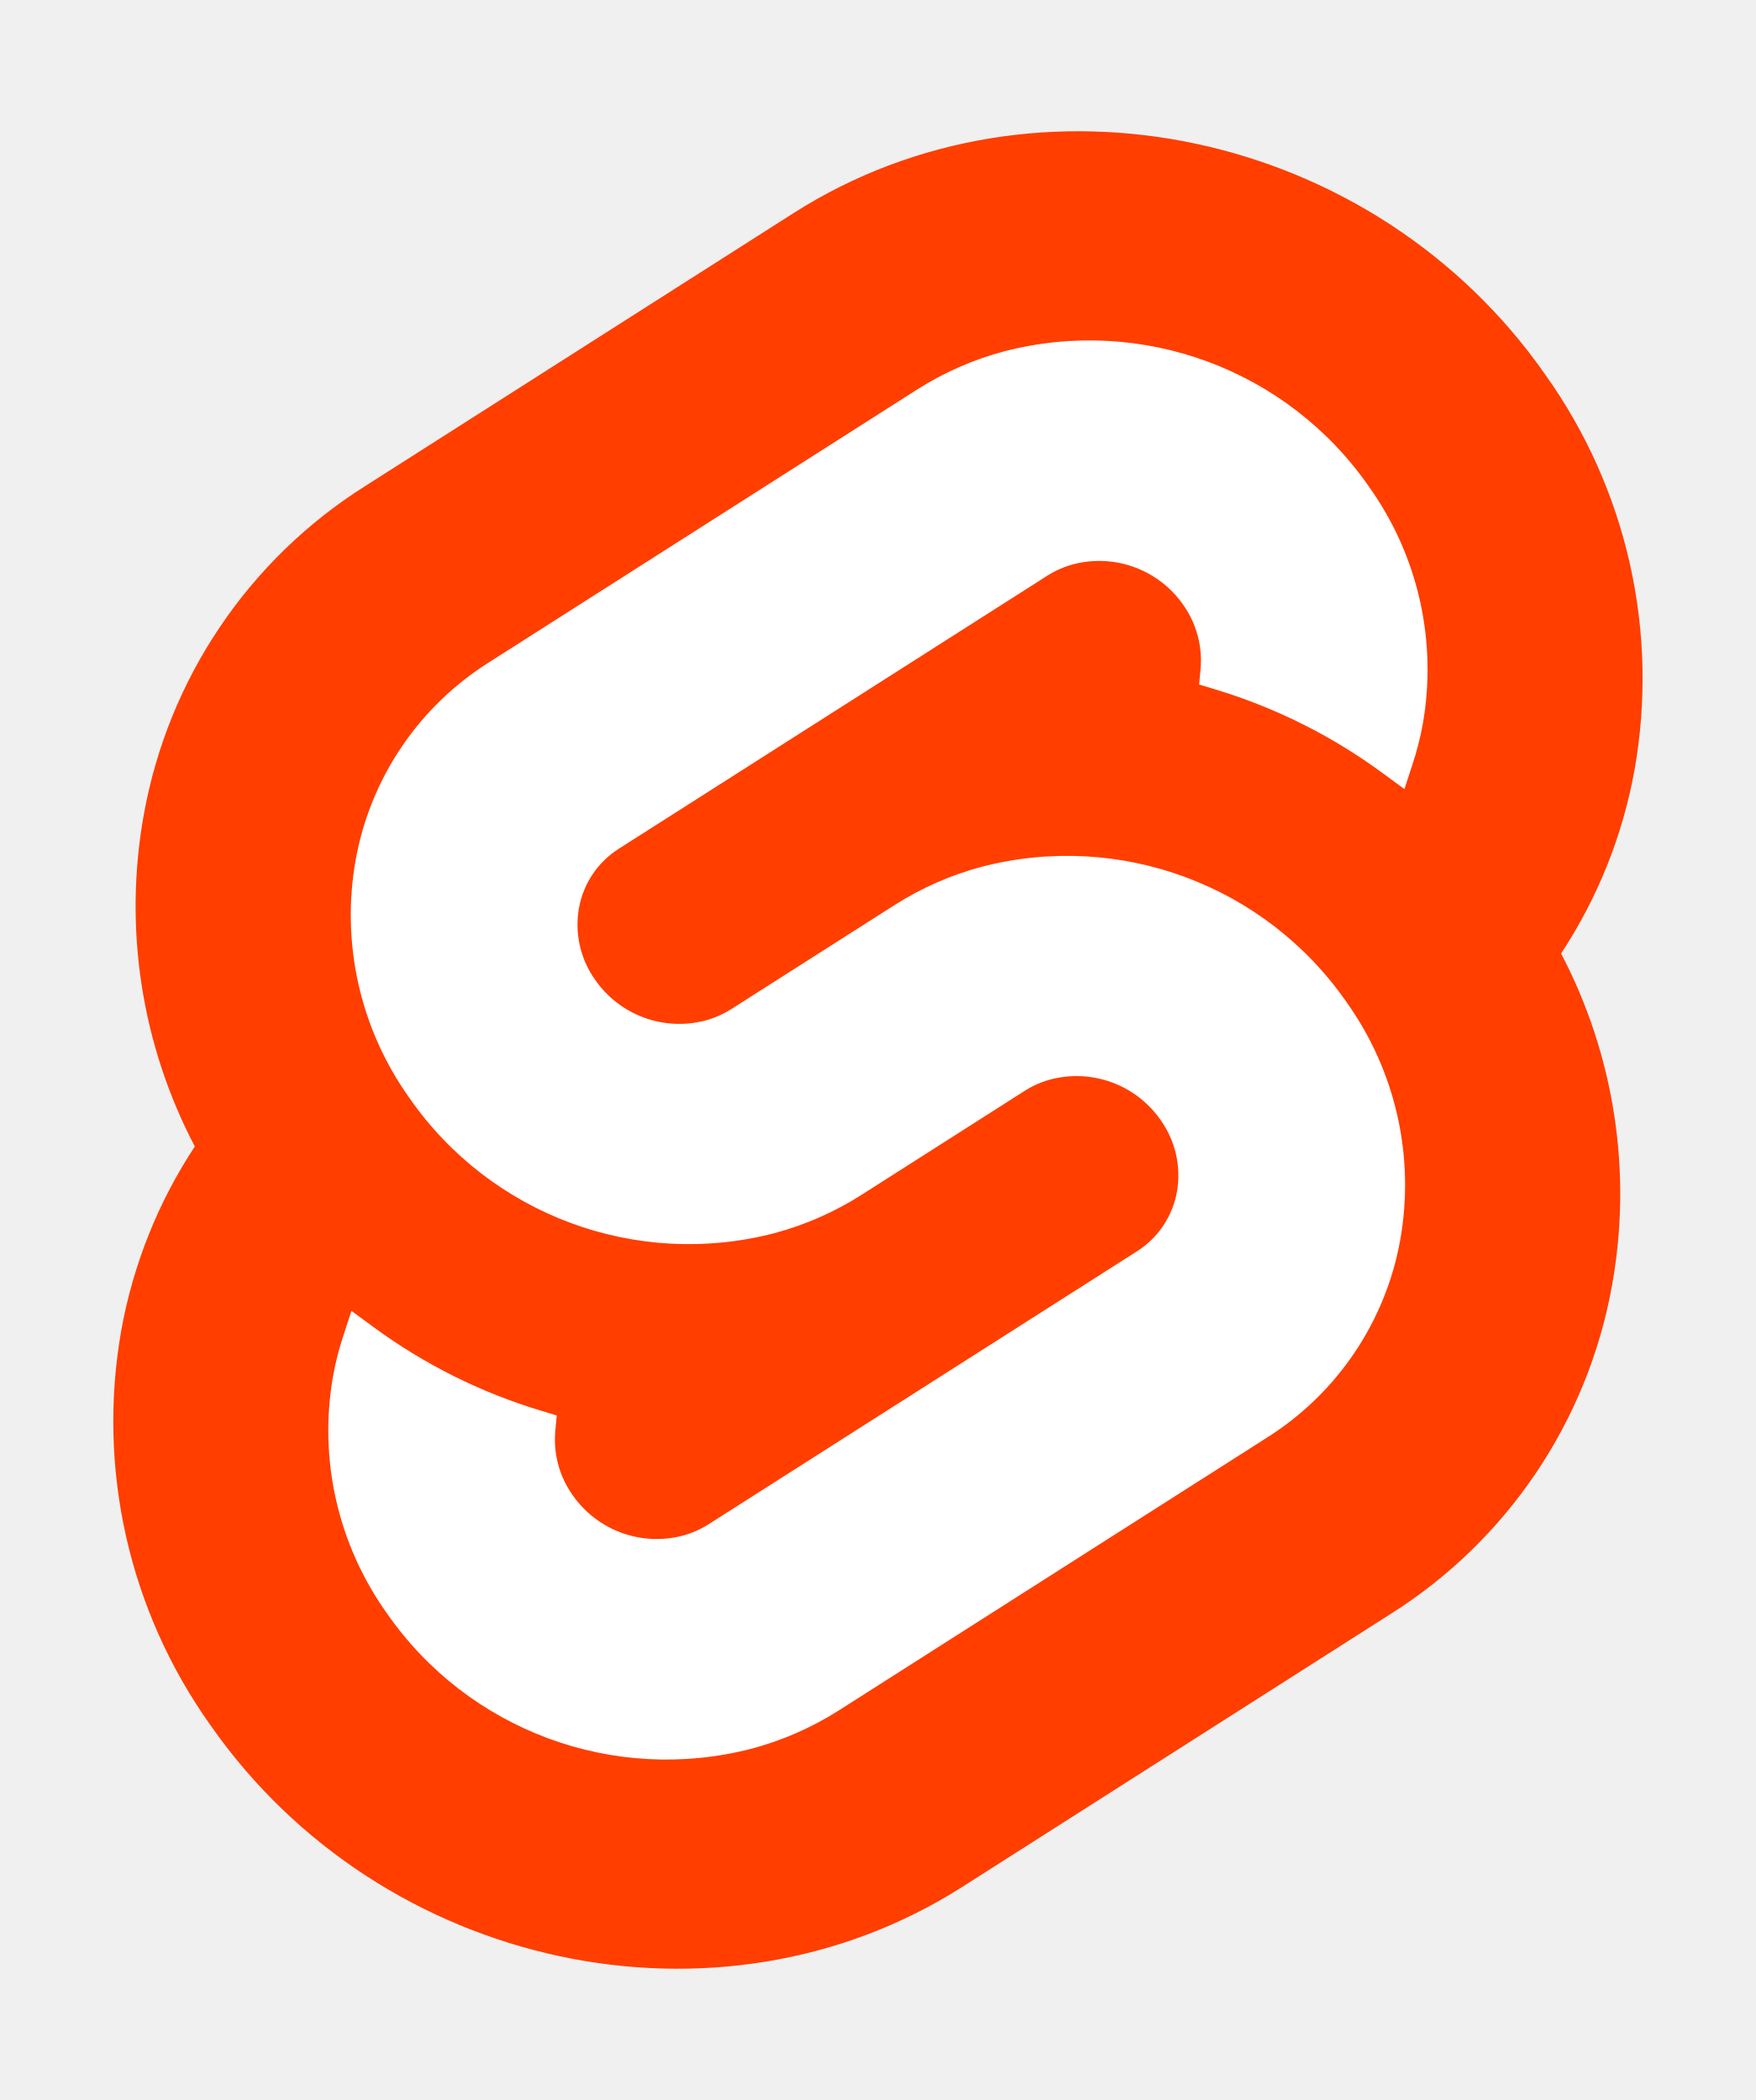
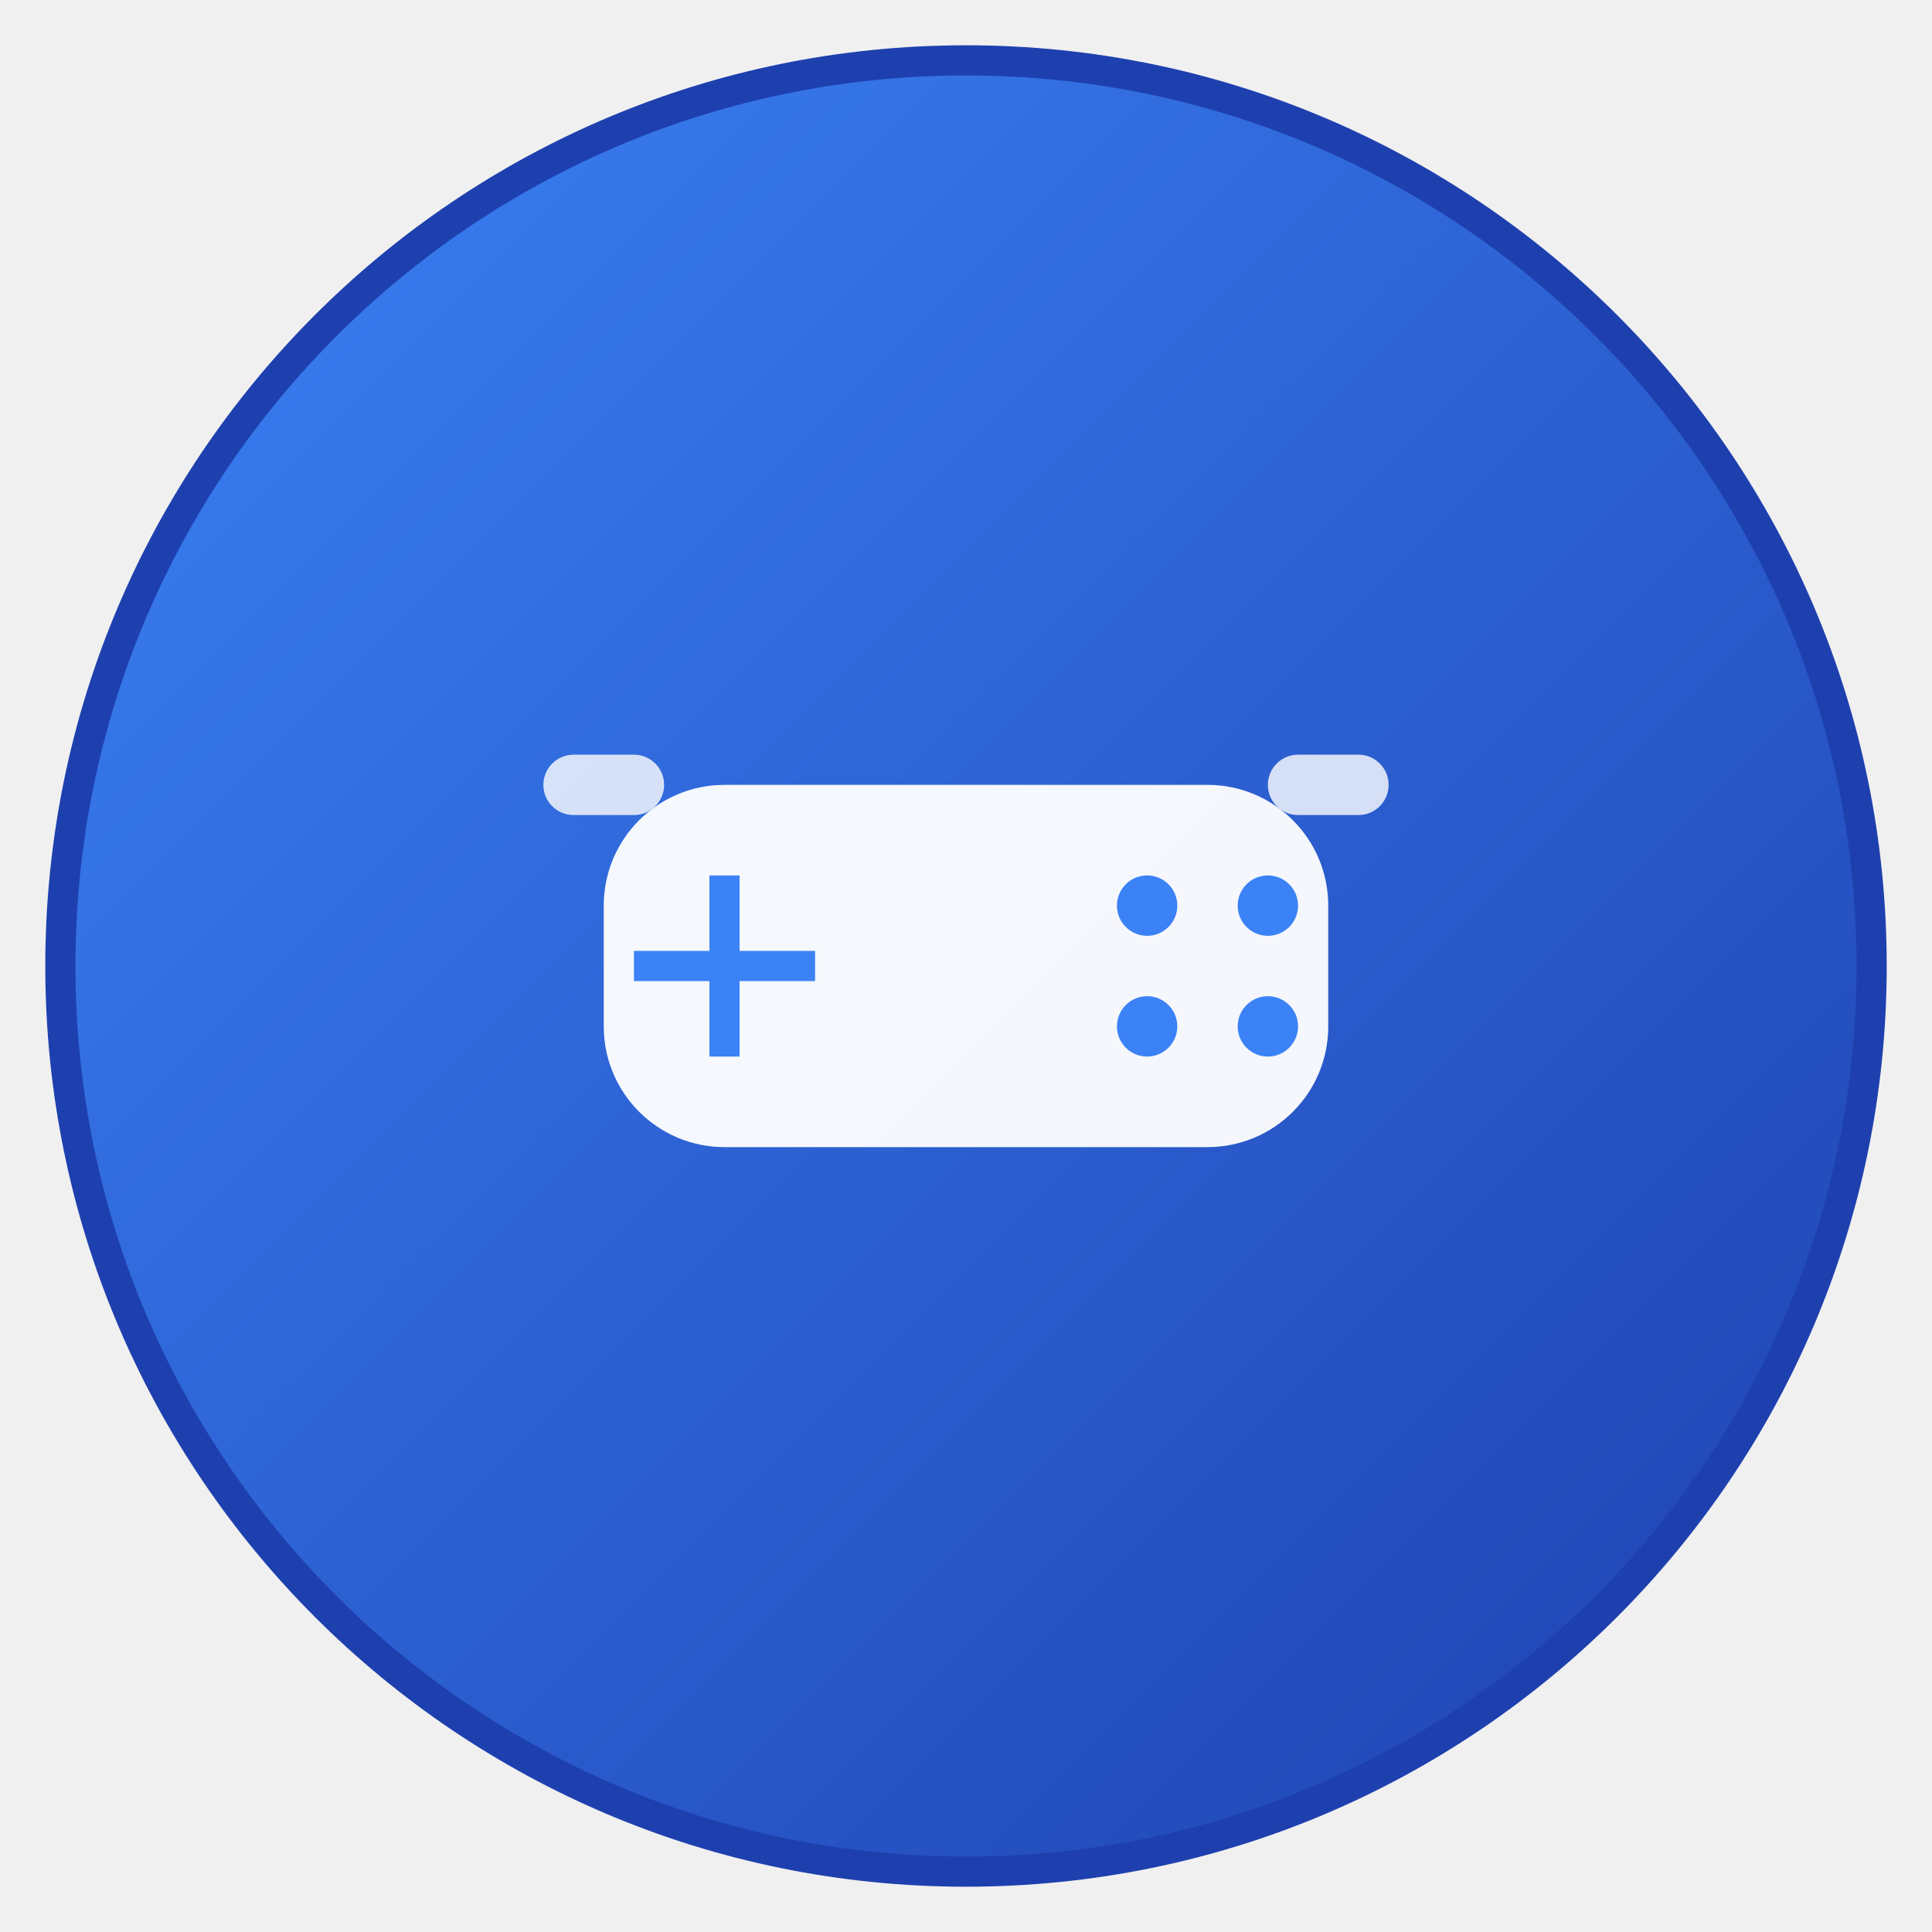
- <svg xmlns="http://www.w3.org/2000/svg" width="107" height="128" viewBox="0 0 107 128">
-   <path d="M94.157 22.819c-10.4-14.885-30.94-19.297-45.792-9.835L22.282 29.608A29.92 29.92 0 0 0 8.764 49.65a31.5 31.5 0 0 0 3.108 20.231 30 30 0 0 0-4.477 11.183 31.9 31.9 0 0 0 5.448 24.116c10.402 14.887 30.942 19.297 45.791 9.835l26.083-16.624A29.92 29.92 0 0 0 98.235 78.35a31.53 31.53 0 0 0-3.105-20.232 30 30 0 0 0 4.474-11.182 31.88 31.88 0 0 0-5.447-24.116" style="fill:#ff3e00" />
-   <path d="M45.817 106.582a20.72 20.72 0 0 1-22.237-8.243 19.17 19.17 0 0 1-3.277-14.503 18 18 0 0 1 .624-2.435l.49-1.498 1.337.981a33.6 33.6 0 0 0 10.203 5.098l.97.294-.09.968a5.85 5.85 0 0 0 1.052 3.878 6.24 6.24 0 0 0 6.695 2.485 5.8 5.8 0 0 0 1.603-.704L69.27 76.28a5.43 5.43 0 0 0 2.45-3.631 5.8 5.8 0 0 0-.987-4.371 6.24 6.24 0 0 0-6.698-2.487 5.7 5.7 0 0 0-1.6.704l-9.953 6.345a19 19 0 0 1-5.296 2.326 20.72 20.72 0 0 1-22.237-8.243 19.17 19.17 0 0 1-3.277-14.502 17.99 17.99 0 0 1 8.13-12.052l26.081-16.623a19 19 0 0 1 5.3-2.329 20.72 20.72 0 0 1 22.237 8.243 19.17 19.17 0 0 1 3.277 14.503 18 18 0 0 1-.624 2.435l-.49 1.498-1.337-.98a33.6 33.6 0 0 0-10.203-5.1l-.97-.294.09-.968a5.86 5.86 0 0 0-1.052-3.878 6.24 6.24 0 0 0-6.696-2.485 5.8 5.8 0 0 0-1.602.704L37.73 51.72a5.42 5.42 0 0 0-2.449 3.63 5.79 5.79 0 0 0 .986 4.372 6.24 6.24 0 0 0 6.698 2.486 5.8 5.8 0 0 0 1.602-.704l9.952-6.342a19 19 0 0 1 5.295-2.328 20.72 20.72 0 0 1 22.237 8.242 19.17 19.17 0 0 1 3.277 14.503 18 18 0 0 1-8.13 12.053l-26.081 16.622a19 19 0 0 1-5.3 2.328" style="fill:#fff" />
+ <svg xmlns="http://www.w3.org/2000/svg" width="128" height="128" viewBox="0 0 128 128">
+   <defs>
+     <linearGradient id="gradient" x1="0%" y1="0%" x2="100%" y2="100%">
+       <stop offset="0%" style="stop-color:#3b82f6;stop-opacity:1" />
+       <stop offset="100%" style="stop-color:#1e40af;stop-opacity:1" />
+     </linearGradient>
+   </defs>
+   <circle cx="64" cy="64" r="60" fill="url(#gradient)" stroke="#1e40af" stroke-width="2" />
+   <g transform="translate(64,64)">
+     <rect x="-24" y="-12" width="48" height="24" rx="8" fill="#ffffff" opacity="0.95" />
+     <g transform="translate(-16,0)">
+       <rect x="-1" y="-6" width="2" height="12" fill="#3b82f6" />
+       <rect x="-6" y="-1" width="12" height="2" fill="#3b82f6" />
+     </g>
+     <g transform="translate(16,0)">
+       <circle cx="-4" cy="-4" r="2" fill="#3b82f6" />
+       <circle cx="4" cy="-4" r="2" fill="#3b82f6" />
+       <circle cx="-4" cy="4" r="2" fill="#3b82f6" />
+       <circle cx="4" cy="4" r="2" fill="#3b82f6" />
+     </g>
+     <rect x="-28" y="-14" width="8" height="4" rx="2" fill="#ffffff" opacity="0.8" />
+     <rect x="20" y="-14" width="8" height="4" rx="2" fill="#ffffff" opacity="0.8" />
+   </g>
</svg>
